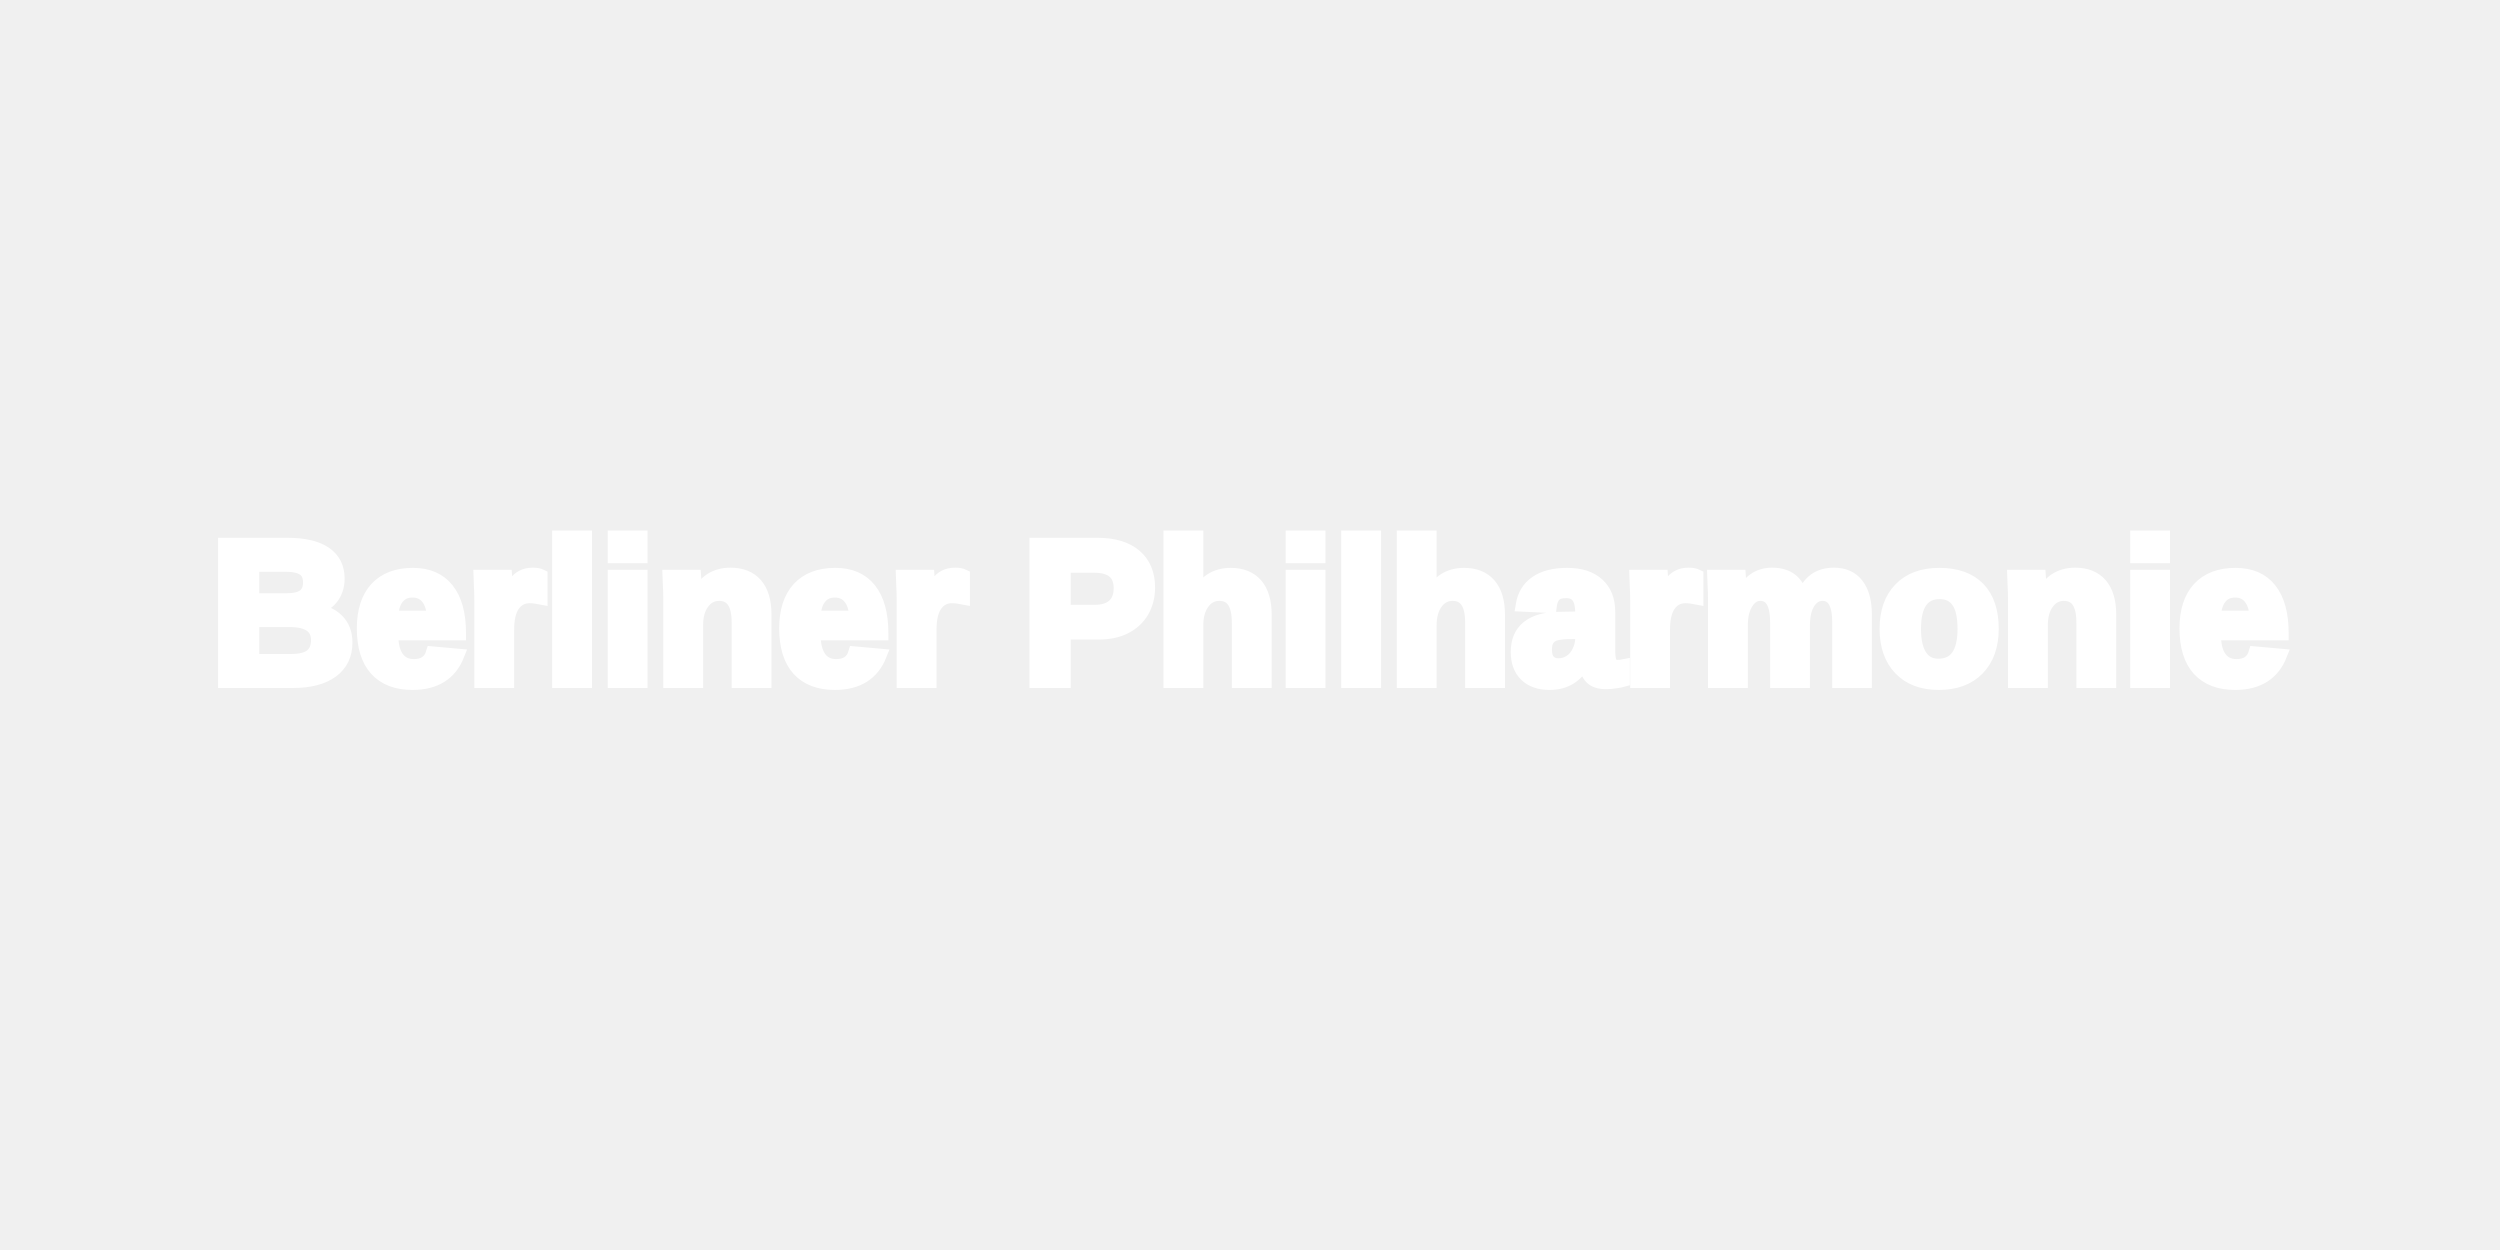
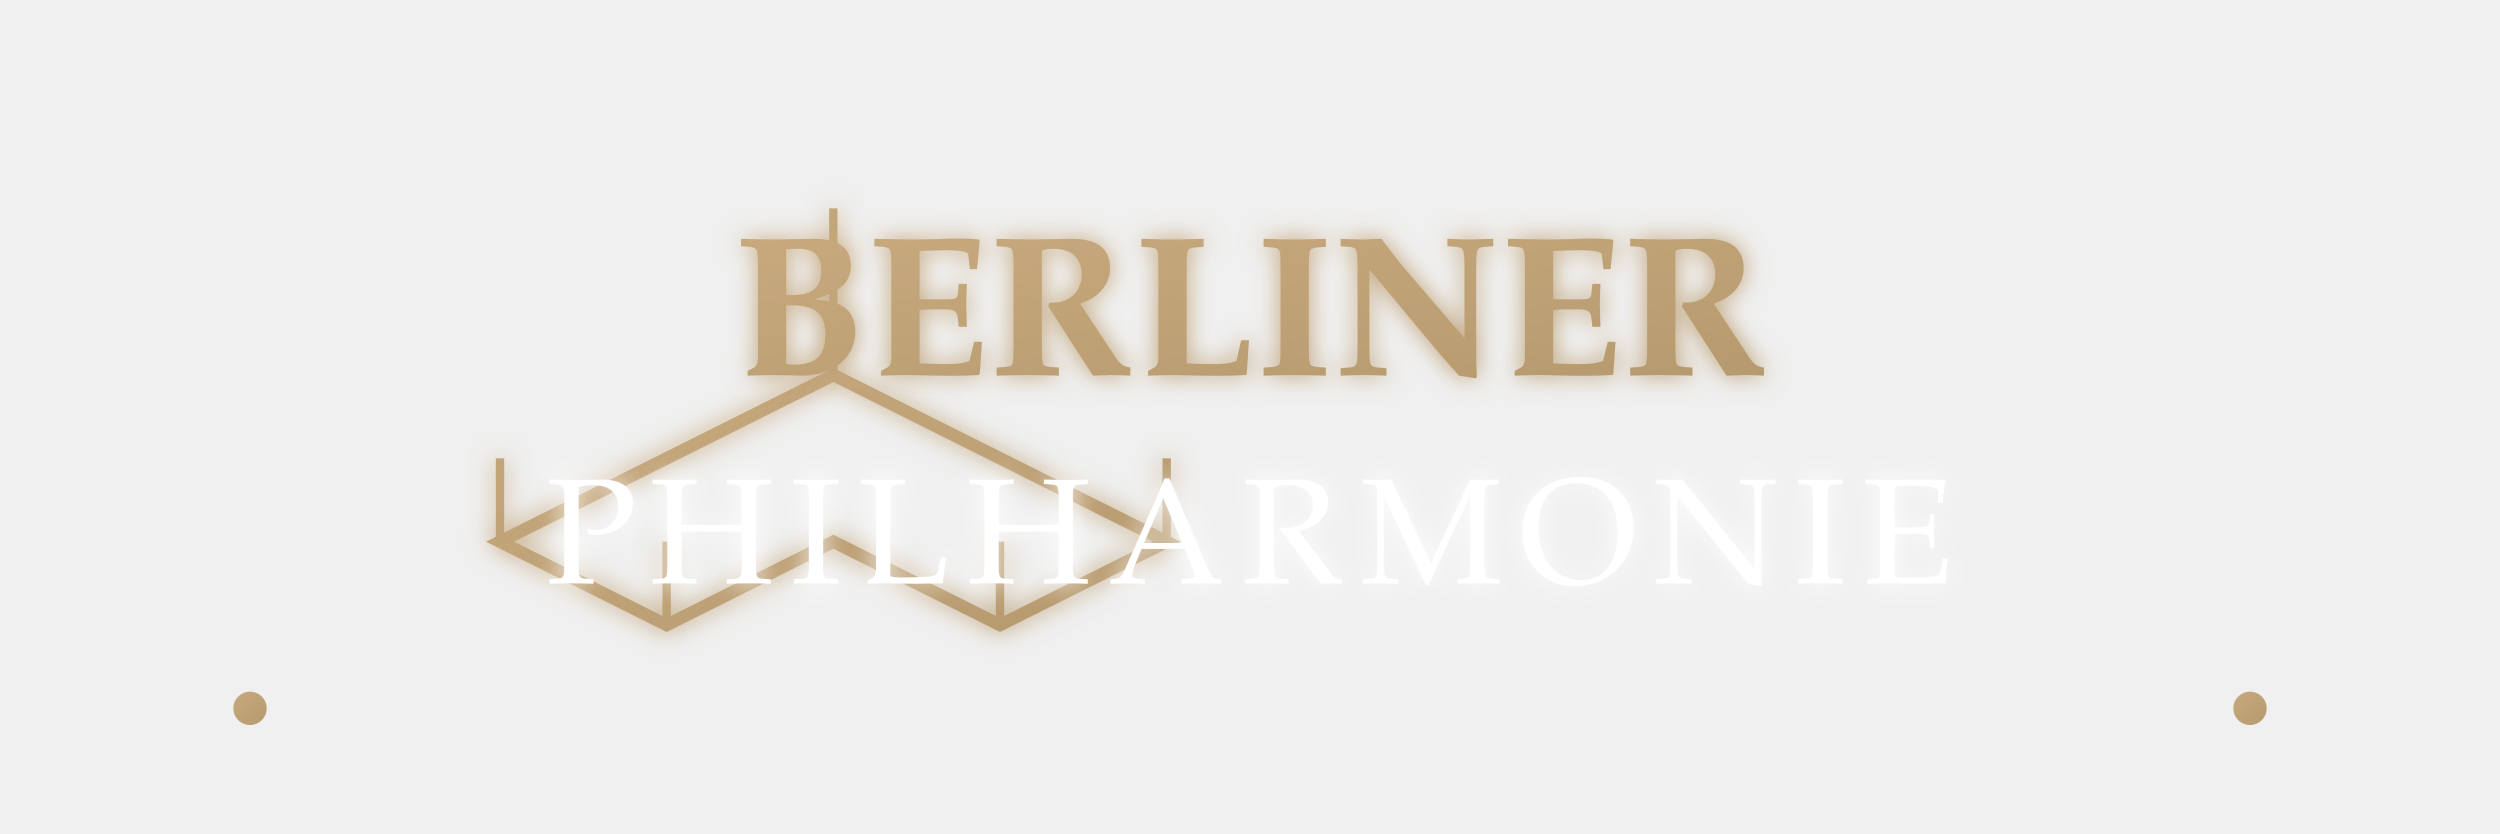
- <svg xmlns="http://www.w3.org/2000/svg" width="100%" height="100%" viewBox="0 0 200 100" version="1.1">
-   <g fill="white" stroke="white">
-     <text x="50%" y="50%" text-anchor="middle" dominant-baseline="middle" font-family="Arial" font-size="16" font-weight="bold">
-             Berliner Philharmonie
-         </text>
+ <svg xmlns="http://www.w3.org/2000/svg" width="300" height="100" viewBox="0 0 300 100" fill="none">
+   <defs>
+     <linearGradient id="goldGradient" x1="0%" y1="0%" x2="100%" y2="100%">
+       <stop offset="0%" style="stop-color:#C8A97E;stop-opacity:1" />
+       <stop offset="100%" style="stop-color:#B69A6E;stop-opacity:1" />
+     </linearGradient>
+     <filter id="glow">
+       <feGaussianBlur stdDeviation="1.5" result="coloredBlur" />
+       <feMerge>
+         <feMergeNode in="coloredBlur" />
+         <feMergeNode in="SourceGraphic" />
+       </feMerge>
+     </filter>
+   </defs>
+   <g transform="translate(60, 25)" filter="url(#glow)">
+     <path d="M20 50L0 40L40 20L80 40L60 50L40 40L20 50Z" fill="none" stroke="url(#goldGradient)" stroke-width="1.5" />
+     <path d="M40 20L40 0M0 40L0 30M80 40L80 30M20 50L20 40M60 50L60 40" stroke="url(#goldGradient)" stroke-width="1" />
  </g>
+   <g filter="url(#glow)">
+     <text x="150" y="45" text-anchor="middle" font-family="Palatino" font-size="24" font-weight="bold" fill="url(#goldGradient)">BERLINER</text>
+     <text x="150" y="70" text-anchor="middle" font-family="Palatino" font-size="18" letter-spacing="2" fill="#FFFFFF">PHILHARMONIE</text>
+   </g>
+   <path d="M30 85 L270 85" stroke="url(#goldGradient)" stroke-width="0.5" stroke-dasharray="1 4" />
+   <circle cx="30" cy="85" r="2" fill="url(#goldGradient)" />
+   <circle cx="270" cy="85" r="2" fill="url(#goldGradient)" />
</svg>
